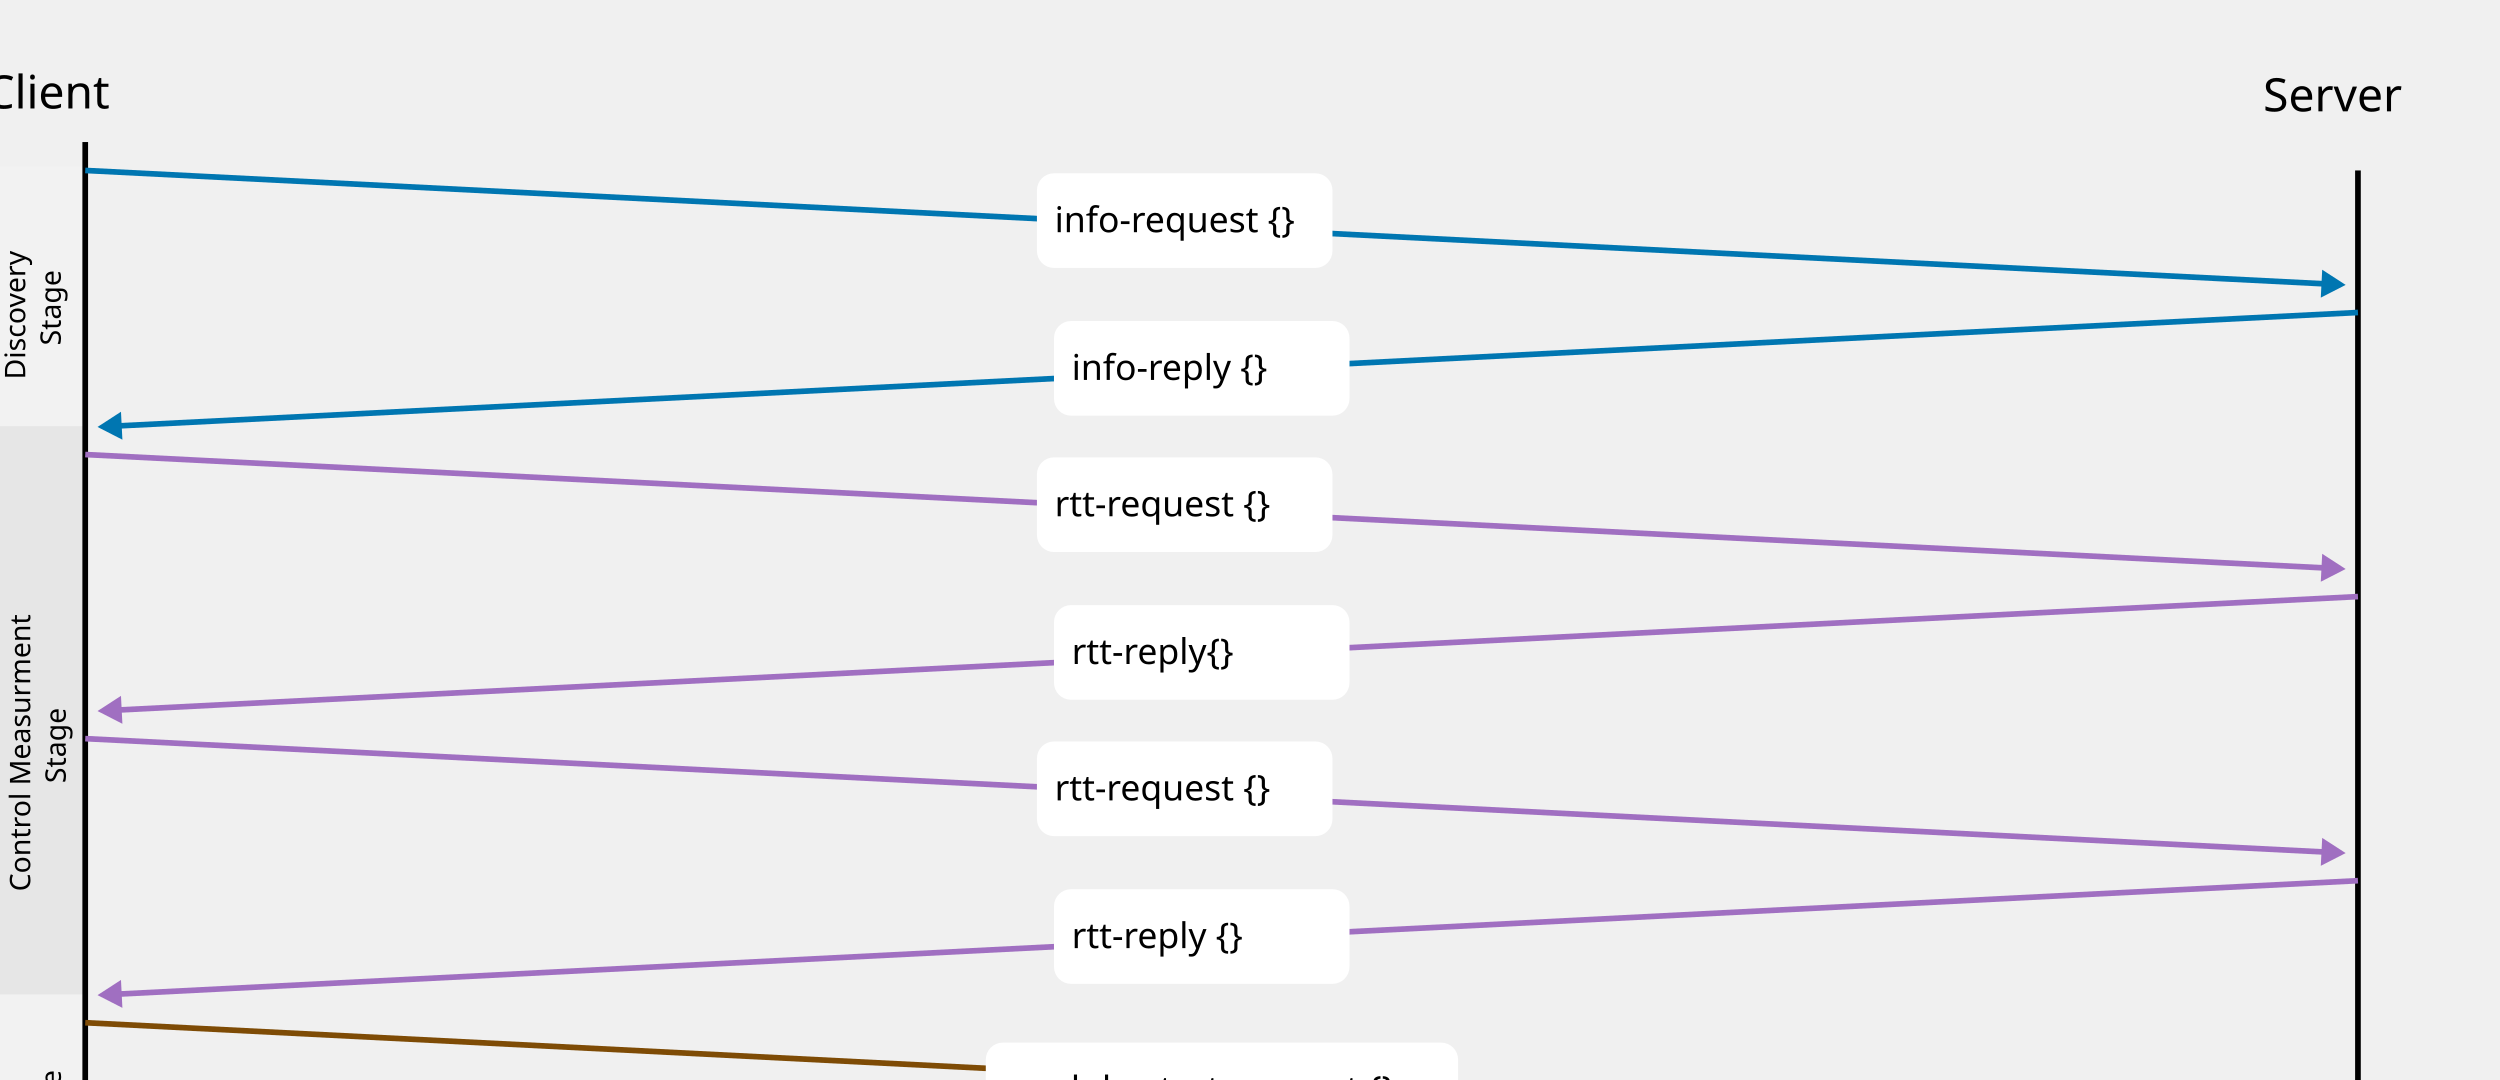
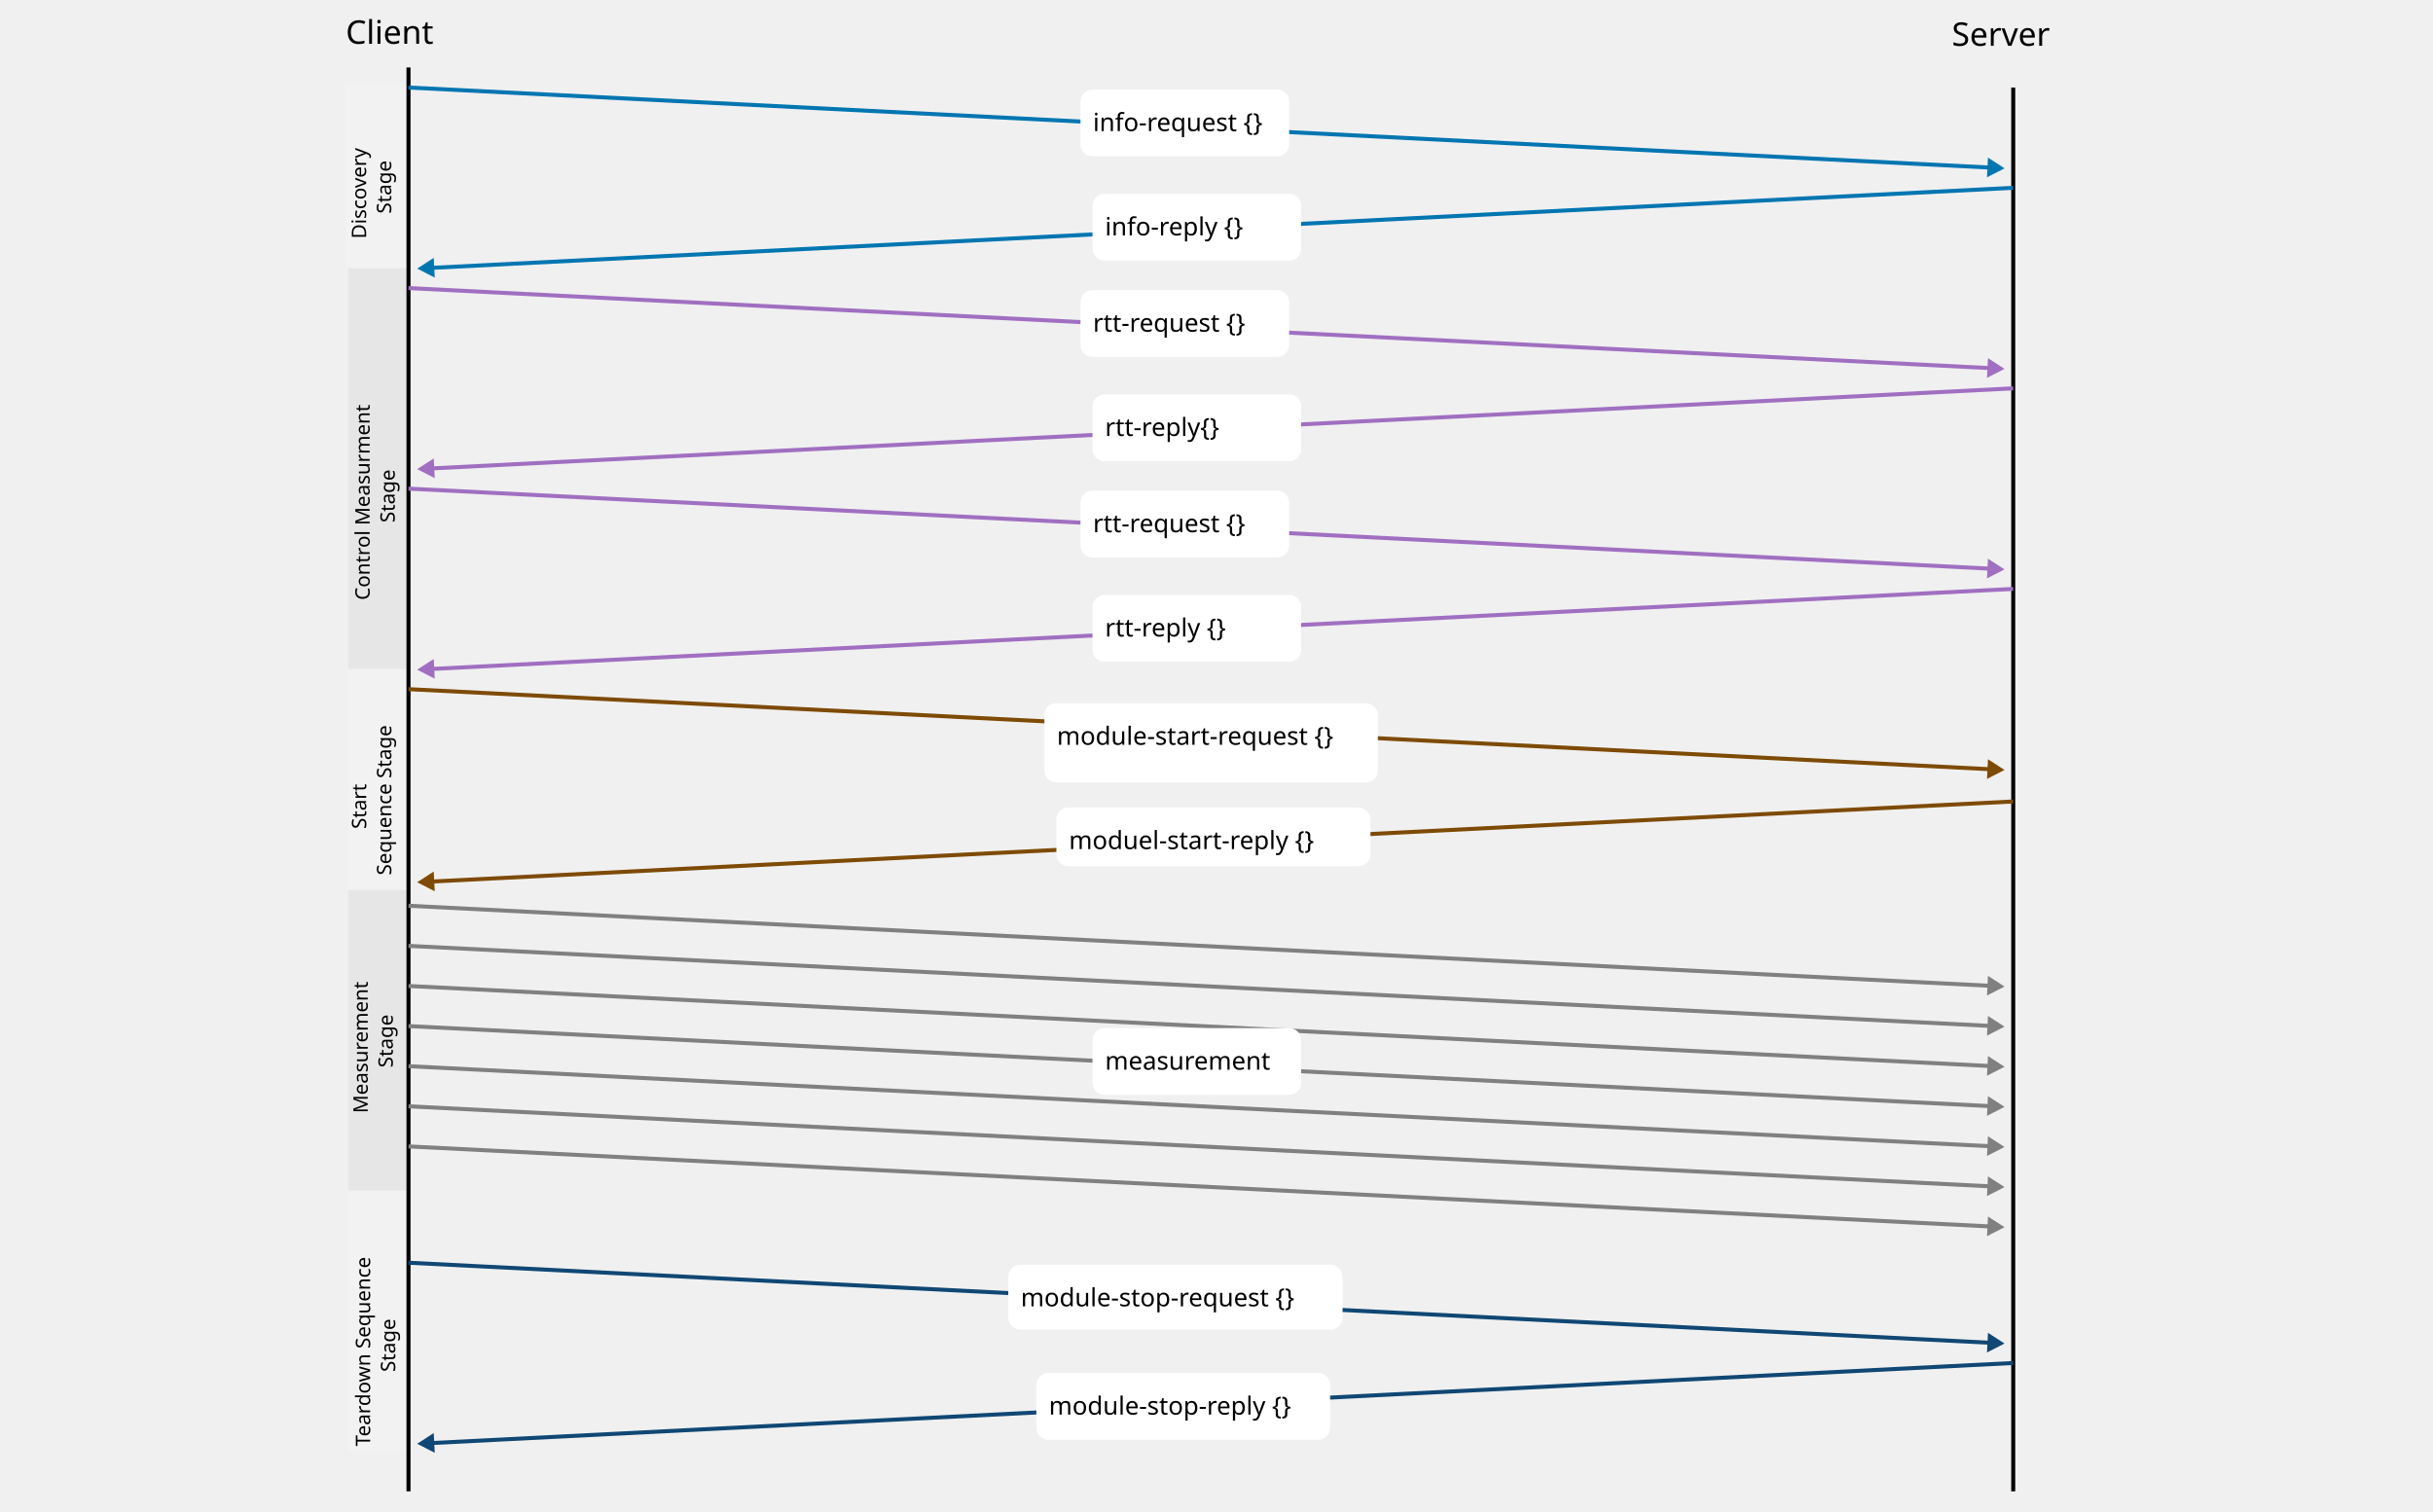
- <svg xmlns="http://www.w3.org/2000/svg" width="248.356mm" height="107.244mm" viewBox="0 0 880 380" id="svg2" version="1.1">
+ <svg xmlns="http://www.w3.org/2000/svg" width="342.313mm" height="212.667mm" viewBox="0 0 1212.918 753.543" id="svg2" version="1.1">
  <defs id="defs4">
    <marker orient="auto" refY="0" refX="0" id="marker5083" style="overflow:visible">
-       <path id="path5085" d="m 5.77,0 -8.65,5 0,-10 8.65,5 z" style="fill:#104774;fill-opacity:1;fill-rule:evenodd;stroke:#104774;stroke-width:1pt;stroke-opacity:1" transform="scale(0.4,0.4)" />
+       <path id="path5085" d="M 5.77,0 -2.88,5 V -5 Z" style="fill:#104774;fill-opacity:1;fill-rule:evenodd;stroke:#104774;stroke-width:1pt;stroke-opacity:1" transform="scale(0.4)" />
    </marker>
    <marker orient="auto" refY="0" refX="0" id="marker5057" style="overflow:visible">
-       <path id="path5059" d="m 5.77,0 -8.65,5 0,-10 8.65,5 z" style="fill:#7e4b05;fill-opacity:1;fill-rule:evenodd;stroke:#7e4b05;stroke-width:1pt;stroke-opacity:1" transform="scale(0.4,0.4)" />
+       <path id="path5059" d="M 5.77,0 -2.88,5 V -5 Z" style="fill:#7e4b05;fill-opacity:1;fill-rule:evenodd;stroke:#7e4b05;stroke-width:1pt;stroke-opacity:1" transform="scale(0.4)" />
    </marker>
    <marker orient="auto" refY="0" refX="0" id="marker5025" style="overflow:visible">
-       <path id="path5027" d="m 5.77,0 -8.65,5 0,-10 8.65,5 z" style="fill:#a06fc1;fill-opacity:1;fill-rule:evenodd;stroke:#a06fc1;stroke-width:1pt;stroke-opacity:1" transform="scale(0.4,0.4)" />
+       <path id="path5027" d="M 5.77,0 -2.88,5 V -5 Z" style="fill:#a06fc1;fill-opacity:1;fill-rule:evenodd;stroke:#a06fc1;stroke-width:1pt;stroke-opacity:1" transform="scale(0.4)" />
    </marker>
    <marker orient="auto" refY="0" refX="0" id="marker4924" style="overflow:visible">
-       <path id="path4926" d="m 5.77,0 -8.65,5 0,-10 8.65,5 z" style="fill:#a06fc1;fill-opacity:1;fill-rule:evenodd;stroke:#a06fc1;stroke-width:1pt;stroke-opacity:1" transform="scale(0.4,0.4)" />
+       <path id="path4926" d="M 5.77,0 -2.88,5 V -5 Z" style="fill:#a06fc1;fill-opacity:1;fill-rule:evenodd;stroke:#a06fc1;stroke-width:1pt;stroke-opacity:1" transform="scale(0.4)" />
    </marker>
    <marker orient="auto" refY="0" refX="0" id="marker4886" style="overflow:visible">
-       <path id="path4888" d="m 5.77,0 -8.65,5 0,-10 8.65,5 z" style="fill:#104774;fill-opacity:1;fill-rule:evenodd;stroke:#104774;stroke-width:1pt;stroke-opacity:1" transform="scale(0.4,0.4)" />
+       <path id="path4888" d="M 5.77,0 -2.88,5 V -5 Z" style="fill:#104774;fill-opacity:1;fill-rule:evenodd;stroke:#104774;stroke-width:1pt;stroke-opacity:1" transform="scale(0.4)" />
    </marker>
    <marker orient="auto" refY="0" refX="0" id="marker4856" style="overflow:visible">
-       <path id="path4858" d="m 5.77,0 -8.65,5 0,-10 8.65,5 z" style="fill:#808080;fill-opacity:1;fill-rule:evenodd;stroke:#808080;stroke-width:1pt;stroke-opacity:1" transform="scale(0.4,0.4)" />
+       <path id="path4858" d="M 5.77,0 -2.88,5 V -5 Z" style="fill:#808080;fill-opacity:1;fill-rule:evenodd;stroke:#808080;stroke-width:1pt;stroke-opacity:1" transform="scale(0.4)" />
    </marker>
    <marker style="overflow:visible" id="marker4836" refX="0" refY="0" orient="auto">
-       <path transform="scale(0.4,0.4)" style="fill:#808080;fill-opacity:1;fill-rule:evenodd;stroke:#808080;stroke-width:1pt;stroke-opacity:1" d="m 5.77,0 -8.65,5 0,-10 8.65,5 z" id="path4838" />
+       <path transform="scale(0.4)" style="fill:#808080;fill-opacity:1;fill-rule:evenodd;stroke:#808080;stroke-width:1pt;stroke-opacity:1" d="M 5.77,0 -2.88,5 V -5 Z" id="path4838" />
    </marker>
    <marker orient="auto" refY="0" refX="0" id="marker4816" style="overflow:visible">
-       <path id="path4818" d="m 5.77,0 -8.65,5 0,-10 8.65,5 z" style="fill:#808080;fill-opacity:1;fill-rule:evenodd;stroke:#808080;stroke-width:1pt;stroke-opacity:1" transform="scale(0.4,0.4)" />
+       <path id="path4818" d="M 5.77,0 -2.88,5 V -5 Z" style="fill:#808080;fill-opacity:1;fill-rule:evenodd;stroke:#808080;stroke-width:1pt;stroke-opacity:1" transform="scale(0.4)" />
    </marker>
    <marker style="overflow:visible" id="marker4796" refX="0" refY="0" orient="auto">
-       <path transform="scale(0.4,0.4)" style="fill:#808080;fill-opacity:1;fill-rule:evenodd;stroke:#808080;stroke-width:1pt;stroke-opacity:1" d="m 5.77,0 -8.65,5 0,-10 8.65,5 z" id="path4798" />
+       <path transform="scale(0.4)" style="fill:#808080;fill-opacity:1;fill-rule:evenodd;stroke:#808080;stroke-width:1pt;stroke-opacity:1" d="M 5.77,0 -2.88,5 V -5 Z" id="path4798" />
    </marker>
    <marker orient="auto" refY="0" refX="0" id="marker4776" style="overflow:visible">
-       <path id="path4778" d="m 5.77,0 -8.65,5 0,-10 8.65,5 z" style="fill:#808080;fill-opacity:1;fill-rule:evenodd;stroke:#808080;stroke-width:1pt;stroke-opacity:1" transform="scale(0.4,0.4)" />
+       <path id="path4778" d="M 5.77,0 -2.88,5 V -5 Z" style="fill:#808080;fill-opacity:1;fill-rule:evenodd;stroke:#808080;stroke-width:1pt;stroke-opacity:1" transform="scale(0.4)" />
    </marker>
    <marker style="overflow:visible" id="marker4756" refX="0" refY="0" orient="auto">
-       <path transform="scale(0.4,0.4)" style="fill:#808080;fill-opacity:1;fill-rule:evenodd;stroke:#808080;stroke-width:1pt;stroke-opacity:1" d="m 5.77,0 -8.65,5 0,-10 8.65,5 z" id="path4758" />
+       <path transform="scale(0.4)" style="fill:#808080;fill-opacity:1;fill-rule:evenodd;stroke:#808080;stroke-width:1pt;stroke-opacity:1" d="M 5.77,0 -2.88,5 V -5 Z" id="path4758" />
    </marker>
    <marker style="overflow:visible" id="marker4731" refX="0" refY="0" orient="auto">
-       <path transform="scale(0.4,0.4)" style="fill:#0076b1;fill-opacity:1;fill-rule:evenodd;stroke:#0076b1;stroke-width:1pt;stroke-opacity:1" d="m 5.77,0 -8.65,5 0,-10 8.65,5 z" id="path4733" />
+       <path transform="scale(0.4)" style="fill:#0076b1;fill-opacity:1;fill-rule:evenodd;stroke:#0076b1;stroke-width:1pt;stroke-opacity:1" d="M 5.77,0 -2.88,5 V -5 Z" id="path4733" />
    </marker>
    <marker orient="auto" refY="0" refX="0" id="marker4701" style="overflow:visible">
-       <path id="path4703" d="m 5.77,0 -8.65,5 0,-10 8.65,5 z" style="fill:#808080;fill-opacity:1;fill-rule:evenodd;stroke:#808080;stroke-width:1pt;stroke-opacity:1" transform="scale(0.4,0.4)" />
+       <path id="path4703" d="M 5.77,0 -2.88,5 V -5 Z" style="fill:#808080;fill-opacity:1;fill-rule:evenodd;stroke:#808080;stroke-width:1pt;stroke-opacity:1" transform="scale(0.4)" />
    </marker>
    <marker style="overflow:visible" id="marker4655" refX="0" refY="0" orient="auto">
-       <path transform="scale(0.4,0.4)" style="fill:#7e4b05;fill-opacity:1;fill-rule:evenodd;stroke:#7e4b05;stroke-width:1pt;stroke-opacity:1" d="m 5.77,0 -8.65,5 0,-10 8.65,5 z" id="path4657" />
+       <path transform="scale(0.4)" style="fill:#7e4b05;fill-opacity:1;fill-rule:evenodd;stroke:#7e4b05;stroke-width:1pt;stroke-opacity:1" d="M 5.77,0 -2.88,5 V -5 Z" id="path4657" />
    </marker>
    <marker orient="auto" refY="0" refX="0" id="marker4617" style="overflow:visible">
-       <path id="path4619" d="m 5.77,0 -8.65,5 0,-10 8.65,5 z" style="fill:#a06fc1;fill-opacity:1;fill-rule:evenodd;stroke:#a06fc1;stroke-width:1pt;stroke-opacity:1" transform="scale(0.4,0.4)" />
+       <path id="path4619" d="M 5.77,0 -2.88,5 V -5 Z" style="fill:#a06fc1;fill-opacity:1;fill-rule:evenodd;stroke:#a06fc1;stroke-width:1pt;stroke-opacity:1" transform="scale(0.4)" />
    </marker>
    <marker style="overflow:visible" id="marker4579" refX="0" refY="0" orient="auto">
-       <path transform="scale(0.4,0.4)" style="fill:#a06fc1;fill-opacity:1;fill-rule:evenodd;stroke:#a06fc1;stroke-width:1pt;stroke-opacity:1" d="m 5.77,0 -8.65,5 0,-10 8.65,5 z" id="path4581" />
+       <path transform="scale(0.4)" style="fill:#a06fc1;fill-opacity:1;fill-rule:evenodd;stroke:#a06fc1;stroke-width:1pt;stroke-opacity:1" d="M 5.77,0 -2.88,5 V -5 Z" id="path4581" />
    </marker>
    <marker style="overflow:visible" id="marker4455" refX="0" refY="0" orient="auto">
-       <path transform="scale(0.4,0.4)" style="fill:#0076b1;fill-opacity:1;fill-rule:evenodd;stroke:#0076b1;stroke-width:1pt;stroke-opacity:1" d="m 5.77,0 -8.65,5 0,-10 8.65,5 z" id="path4457" />
+       <path transform="scale(0.4)" style="fill:#0076b1;fill-opacity:1;fill-rule:evenodd;stroke:#0076b1;stroke-width:1pt;stroke-opacity:1" d="M 5.77,0 -2.88,5 V -5 Z" id="path4457" />
    </marker>
    <marker orient="auto" refY="0" refX="0" id="marker5339" style="overflow:visible">
-       <path id="path5341" d="m 5.77,0 -8.65,5 0,-10 8.65,5 z" style="fill:#0076b1;fill-opacity:1;fill-rule:evenodd;stroke:#0076b1;stroke-width:1pt;stroke-opacity:1" transform="scale(0.4,0.4)" />
+       <path id="path5341" d="M 5.77,0 -2.88,5 V -5 Z" style="fill:#0076b1;fill-opacity:1;fill-rule:evenodd;stroke:#0076b1;stroke-width:1pt;stroke-opacity:1" transform="scale(0.4)" />
    </marker>
    <marker orient="auto" refY="0" refX="0" id="marker4985" style="overflow:visible">
-       <path id="path4987" d="m 5.77,0 -8.65,5 0,-10 8.65,5 z" style="fill:#0076b1;fill-opacity:1;fill-rule:evenodd;stroke:#0076b1;stroke-width:1pt;stroke-opacity:1" transform="scale(0.4,0.4)" />
+       <path id="path4987" d="M 5.77,0 -2.88,5 V -5 Z" style="fill:#0076b1;fill-opacity:1;fill-rule:evenodd;stroke:#0076b1;stroke-width:1pt;stroke-opacity:1" transform="scale(0.4)" />
    </marker>
    <marker style="overflow:visible" id="marker4755" refX="0" refY="0" orient="auto">
-       <path transform="scale(0.4,0.4)" style="fill:#0076b1;fill-opacity:1;fill-rule:evenodd;stroke:#0076b1;stroke-width:1pt;stroke-opacity:1" d="m 5.77,0 -8.65,5 0,-10 8.65,5 z" id="path4757" />
+       <path transform="scale(0.4)" style="fill:#0076b1;fill-opacity:1;fill-rule:evenodd;stroke:#0076b1;stroke-width:1pt;stroke-opacity:1" d="M 5.77,0 -2.88,5 V -5 Z" id="path4757" />
    </marker>
  </defs>
-   <g id="layer1" transform="translate(-50,-312.3622)">
+   <g id="layer1" transform="translate(123.6466,-328.7156)">
    <rect y="922.362" x="50" height="130" width="30" id="rect5190" style="opacity:1;fill:#f2f2f2;fill-opacity:1;stroke:none;stroke-width:2;stroke-linecap:square;stroke-miterlimit:4;stroke-dasharray:none;stroke-dashoffset:0;stroke-opacity:1" />
    <rect style="opacity:1;fill:#e6e6e6;fill-opacity:1;stroke:none;stroke-width:2;stroke-linecap:square;stroke-miterlimit:4;stroke-dasharray:none;stroke-dashoffset:0;stroke-opacity:1" id="rect5127-9-8" width="30" height="150" x="50" y="772.362" />
    <rect style="opacity:1;fill:#f2f2f2;fill-opacity:1;stroke:none;stroke-width:2;stroke-linecap:square;stroke-miterlimit:4;stroke-dasharray:none;stroke-dashoffset:0;stroke-opacity:1" id="rect5127-9" width="30" height="110" x="50" y="662.362" />
    <rect style="opacity:1;fill:#e6e6e6;fill-opacity:1;stroke:none;stroke-width:2;stroke-linecap:square;stroke-miterlimit:4;stroke-dasharray:none;stroke-dashoffset:0;stroke-opacity:1" id="rect5127-4" width="30" height="200" x="50" y="462.362" />
    <rect style="opacity:1;fill:#f2f2f2;fill-opacity:1;stroke:none;stroke-width:2;stroke-linecap:square;stroke-miterlimit:4;stroke-dasharray:none;stroke-dashoffset:0;stroke-opacity:1" id="rect5127" width="31.01" height="91.228" x="48.99" y="371.134" />
-     <path style="fill:none;fill-rule:evenodd;stroke:#000000;stroke-width:2;stroke-linecap:butt;stroke-linejoin:miter;stroke-miterlimit:4;stroke-dasharray:none;stroke-opacity:1" d="m 80,362.362 0,710" id="path4138" />
-     <path style="fill:none;fill-rule:evenodd;stroke:#000000;stroke-width:2;stroke-linecap:butt;stroke-linejoin:miter;stroke-miterlimit:4;stroke-dasharray:none;stroke-opacity:1" d="m 880,372.362 0,700" id="path4138-0" />
-     <text xml:space="preserve" style="font-style:normal;font-weight:normal;font-size:16.25px;line-height:125%;font-family:Sans;text-align:center;letter-spacing:0px;word-spacing:0px;text-anchor:middle;fill:#000000;fill-opacity:1;stroke:none;stroke-width:1px;stroke-linecap:butt;stroke-linejoin:miter;stroke-opacity:1" x="81.52" y="350.545" id="text4161">
-       <tspan id="tspan4163" x="81.52" y="350.545">Client</tspan>
-       <tspan x="81.52" y="370.857" id="tspan4165" />
+     <path style="fill:none;fill-rule:evenodd;stroke:#000000;stroke-width:2;stroke-linecap:butt;stroke-linejoin:miter;stroke-miterlimit:4;stroke-dasharray:none;stroke-opacity:1" d="M 80,362.362 V 1072.362" id="path4138" />
+     <path style="fill:none;fill-rule:evenodd;stroke:#000000;stroke-width:2;stroke-linecap:butt;stroke-linejoin:miter;stroke-miterlimit:4;stroke-dasharray:none;stroke-opacity:1" d="m 880,372.362 v 700" id="path4138-0" />
+     <text xml:space="preserve" style="font-style:normal;font-weight:normal;line-height:0%;font-family:sans-serif;text-align:center;letter-spacing:0px;word-spacing:0px;text-anchor:middle;fill:#000000;fill-opacity:1;stroke:none;stroke-width:1px;stroke-linecap:butt;stroke-linejoin:miter;stroke-opacity:1" x="81.52" y="350.545" id="text4161">
+       <tspan id="tspan4163" x="81.52" y="350.545" style="font-size:16.25px;line-height:1.25;font-family:sans-serif">Client</tspan>
+       <tspan x="84.107" y="370.857" id="tspan4165" style="font-size:16.25px;line-height:1.25;font-family:sans-serif"> </tspan>
    </text>
-     <text xml:space="preserve" style="font-style:normal;font-weight:normal;font-size:16.25px;line-height:125%;font-family:Sans;text-align:center;letter-spacing:0px;word-spacing:0px;text-anchor:middle;fill:#000000;fill-opacity:1;stroke:none;stroke-width:1px;stroke-linecap:butt;stroke-linejoin:miter;stroke-opacity:1" x="881.642" y="351.555" id="text4173">
-       <tspan x="881.642" y="351.555" id="tspan4177">Server</tspan>
+     <text xml:space="preserve" style="font-style:normal;font-weight:normal;line-height:0%;font-family:sans-serif;text-align:center;letter-spacing:0px;word-spacing:0px;text-anchor:middle;fill:#000000;fill-opacity:1;stroke:none;stroke-width:1px;stroke-linecap:butt;stroke-linejoin:miter;stroke-opacity:1" x="881.642" y="351.555" id="text4173">
+       <tspan x="881.642" y="351.555" id="tspan4177" style="font-size:16.25px;line-height:1.25;font-family:sans-serif">Server</tspan>
    </text>
    <path style="fill:none;fill-rule:evenodd;stroke:#0076b1;stroke-width:2;stroke-linecap:butt;stroke-linejoin:miter;stroke-miterlimit:4;stroke-dasharray:none;stroke-opacity:1;marker-end:url(#marker5339)" d="m 80,372.362 790,40" id="path4517" />
    <rect ry="5" rx="5" y="374.362" x="416" height="31.315" width="102.025" id="rect4711" style="opacity:1;fill:#ffffff;fill-opacity:1;stroke:#ffffff;stroke-width:2;stroke-linecap:square;stroke-miterlimit:4;stroke-dasharray:none;stroke-dashoffset:0;stroke-opacity:1" />
-     <text id="text4713" y="394.098" x="421.238" style="font-style:normal;font-weight:normal;font-size:12.5px;line-height:125%;font-family:Sans;letter-spacing:0px;word-spacing:0px;fill:#000000;fill-opacity:1;stroke:none;stroke-width:1px;stroke-linecap:butt;stroke-linejoin:miter;stroke-opacity:1" xml:space="preserve">
-       <tspan id="tspan4717" y="394.098" x="421.238">info-request {}</tspan>
+     <text id="text4713" y="394.098" x="421.238" style="font-style:normal;font-weight:normal;line-height:0%;font-family:sans-serif;letter-spacing:0px;word-spacing:0px;fill:#000000;fill-opacity:1;stroke:none;stroke-width:1px;stroke-linecap:butt;stroke-linejoin:miter;stroke-opacity:1" xml:space="preserve">
+       <tspan id="tspan4717" y="394.098" x="421.238" style="font-size:12.5px;line-height:1.25;font-family:sans-serif">info-request {}</tspan>
    </text>
    <path id="path4443" d="m 880,422.362 -790,40" style="fill:none;fill-rule:evenodd;stroke:#0076b1;stroke-width:2;stroke-linecap:butt;stroke-linejoin:miter;stroke-miterlimit:4;stroke-dasharray:none;stroke-opacity:1;marker-end:url(#marker4455)" />
    <rect style="opacity:1;fill:#ffffff;fill-opacity:1;stroke:#ffffff;stroke-width:2;stroke-linecap:square;stroke-miterlimit:4;stroke-dasharray:none;stroke-dashoffset:0;stroke-opacity:1" id="rect4551" width="102.025" height="31.315" x="422" y="426.362" rx="5" ry="5" />
-     <text xml:space="preserve" style="font-style:normal;font-weight:normal;font-size:12.5px;line-height:125%;font-family:Sans;letter-spacing:0px;word-spacing:0px;fill:#000000;fill-opacity:1;stroke:none;stroke-width:1px;stroke-linecap:butt;stroke-linejoin:miter;stroke-opacity:1" x="427.238" y="446.098" id="text4553">
-       <tspan x="427.238" y="446.098" id="tspan4555">info-reply {}</tspan>
+     <text xml:space="preserve" style="font-style:normal;font-weight:normal;line-height:0%;font-family:sans-serif;letter-spacing:0px;word-spacing:0px;fill:#000000;fill-opacity:1;stroke:none;stroke-width:1px;stroke-linecap:butt;stroke-linejoin:miter;stroke-opacity:1" x="427.238" y="446.098" id="text4553">
+       <tspan x="427.238" y="446.098" id="tspan4555" style="font-size:12.5px;line-height:1.25;font-family:sans-serif">info-reply {}</tspan>
    </text>
    <path id="path4557" d="m 80,472.362 790,40" style="fill:#a06fc1;fill-rule:evenodd;stroke:#a06fc1;stroke-width:2;stroke-linecap:butt;stroke-linejoin:miter;stroke-miterlimit:4;stroke-dasharray:none;stroke-opacity:1;marker-end:url(#marker4579)" />
    <rect style="opacity:1;fill:#ffffff;fill-opacity:1;stroke:#ffffff;stroke-width:2;stroke-linecap:square;stroke-miterlimit:4;stroke-dasharray:none;stroke-dashoffset:0;stroke-opacity:1" id="rect4561" width="102.025" height="31.315" x="416" y="474.362" rx="5" ry="5" />
-     <text xml:space="preserve" style="font-style:normal;font-weight:normal;font-size:12.5px;line-height:125%;font-family:Sans;letter-spacing:0px;word-spacing:0px;fill:#000000;fill-opacity:1;stroke:none;stroke-width:1px;stroke-linecap:butt;stroke-linejoin:miter;stroke-opacity:1" x="421.238" y="494.098" id="text4563">
-       <tspan x="421.238" y="494.098" id="tspan4565">rtt-request {}</tspan>
+     <text xml:space="preserve" style="font-style:normal;font-weight:normal;line-height:0%;font-family:sans-serif;letter-spacing:0px;word-spacing:0px;fill:#000000;fill-opacity:1;stroke:none;stroke-width:1px;stroke-linecap:butt;stroke-linejoin:miter;stroke-opacity:1" x="421.238" y="494.098" id="text4563">
+       <tspan x="421.238" y="494.098" id="tspan4565" style="font-size:12.5px;line-height:1.25;font-family:sans-serif">rtt-request {}</tspan>
    </text>
    <path style="fill:#a06fc1;fill-rule:evenodd;stroke:#a06fc1;stroke-width:2;stroke-linecap:butt;stroke-linejoin:miter;stroke-miterlimit:4;stroke-dasharray:none;stroke-opacity:1;marker-end:url(#marker5025)" d="m 880,522.362 -790,40" id="path4567" />
    <rect ry="5" rx="5" y="526.362" x="422" height="31.315" width="102.025" id="rect4571" style="opacity:1;fill:#ffffff;fill-opacity:1;stroke:#ffffff;stroke-width:2;stroke-linecap:square;stroke-miterlimit:4;stroke-dasharray:none;stroke-dashoffset:0;stroke-opacity:1" />
-     <text id="text4573" y="546.098" x="427.238" style="font-style:normal;font-weight:normal;font-size:12.5px;line-height:125%;font-family:Sans;letter-spacing:0px;word-spacing:0px;fill:#000000;fill-opacity:1;stroke:none;stroke-width:1px;stroke-linecap:butt;stroke-linejoin:miter;stroke-opacity:1" xml:space="preserve">
-       <tspan id="tspan4575" y="546.098" x="427.238">rtt-reply{}</tspan>
+     <text id="text4573" y="546.098" x="427.238" style="font-style:normal;font-weight:normal;line-height:0%;font-family:sans-serif;letter-spacing:0px;word-spacing:0px;fill:#000000;fill-opacity:1;stroke:none;stroke-width:1px;stroke-linecap:butt;stroke-linejoin:miter;stroke-opacity:1" xml:space="preserve">
+       <tspan id="tspan4575" y="546.098" x="427.238" style="font-size:12.5px;line-height:1.25;font-family:sans-serif">rtt-reply{}</tspan>
    </text>
    <path style="fill:#a06fc1;fill-rule:evenodd;stroke:#a06fc1;stroke-width:2;stroke-linecap:butt;stroke-linejoin:miter;stroke-miterlimit:4;stroke-dasharray:none;stroke-opacity:1;marker-end:url(#marker4617)" d="m 80,572.362 790,40" id="path4595" />
    <rect ry="5" rx="5" y="574.362" x="416" height="31.315" width="102.025" id="rect4599" style="opacity:1;fill:#ffffff;fill-opacity:1;stroke:#ffffff;stroke-width:2;stroke-linecap:square;stroke-miterlimit:4;stroke-dasharray:none;stroke-dashoffset:0;stroke-opacity:1" />
-     <text id="text4601" y="594.098" x="421.238" style="font-style:normal;font-weight:normal;font-size:12.5px;line-height:125%;font-family:Sans;letter-spacing:0px;word-spacing:0px;fill:#000000;fill-opacity:1;stroke:none;stroke-width:1px;stroke-linecap:butt;stroke-linejoin:miter;stroke-opacity:1" xml:space="preserve">
-       <tspan id="tspan4603" y="594.098" x="421.238">rtt-request {}</tspan>
+     <text id="text4601" y="594.098" x="421.238" style="font-style:normal;font-weight:normal;line-height:0%;font-family:sans-serif;letter-spacing:0px;word-spacing:0px;fill:#000000;fill-opacity:1;stroke:none;stroke-width:1px;stroke-linecap:butt;stroke-linejoin:miter;stroke-opacity:1" xml:space="preserve">
+       <tspan id="tspan4603" y="594.098" x="421.238" style="font-size:12.5px;line-height:1.25;font-family:sans-serif">rtt-request {}</tspan>
    </text>
    <path id="path4605" d="m 880,622.362 -790,40" style="fill:#a06fc1;fill-rule:evenodd;stroke:#a06fc1;stroke-width:2;stroke-linecap:butt;stroke-linejoin:miter;stroke-miterlimit:4;stroke-dasharray:none;stroke-opacity:1;marker-end:url(#marker4924)" />
    <rect style="opacity:1;fill:#ffffff;fill-opacity:1;stroke:#ffffff;stroke-width:2;stroke-linecap:square;stroke-miterlimit:4;stroke-dasharray:none;stroke-dashoffset:0;stroke-opacity:1" id="rect4609" width="102.025" height="31.315" x="422" y="626.362" rx="5" ry="5" />
-     <text xml:space="preserve" style="font-style:normal;font-weight:normal;font-size:12.5px;line-height:125%;font-family:Sans;letter-spacing:0px;word-spacing:0px;fill:#000000;fill-opacity:1;stroke:none;stroke-width:1px;stroke-linecap:butt;stroke-linejoin:miter;stroke-opacity:1" x="427.238" y="646.098" id="text4611">
-       <tspan x="427.238" y="646.098" id="tspan4613">rtt-reply {}</tspan>
+     <text xml:space="preserve" style="font-style:normal;font-weight:normal;line-height:0%;font-family:sans-serif;letter-spacing:0px;word-spacing:0px;fill:#000000;fill-opacity:1;stroke:none;stroke-width:1px;stroke-linecap:butt;stroke-linejoin:miter;stroke-opacity:1" x="427.238" y="646.098" id="text4611">
+       <tspan x="427.238" y="646.098" id="tspan4613" style="font-size:12.5px;line-height:1.25;font-family:sans-serif">rtt-reply {}</tspan>
    </text>
    <path id="path4633" d="m 80,672.362 790,40" style="fill:#7e4b05;fill-rule:evenodd;stroke:#7e4b05;stroke-width:2;stroke-linecap:butt;stroke-linejoin:miter;stroke-miterlimit:4;stroke-dasharray:none;stroke-opacity:1;marker-end:url(#marker4655)" />
    <rect style="opacity:1;fill:#ffffff;fill-opacity:1;stroke:#ffffff;stroke-width:2;stroke-linecap:square;stroke-miterlimit:4;stroke-dasharray:none;stroke-dashoffset:0;stroke-opacity:1" id="rect4637" width="164.251" height="37.519" x="398" y="680.362" rx="5" ry="5" />
-     <text xml:space="preserve" style="font-style:normal;font-weight:normal;font-size:12.5px;line-height:125%;font-family:Sans;letter-spacing:0px;word-spacing:0px;fill:#000000;fill-opacity:1;stroke:none;stroke-width:1px;stroke-linecap:butt;stroke-linejoin:miter;stroke-opacity:1" x="403.238" y="700.098" id="text4639">
-       <tspan x="403.238" y="700.098" id="tspan4641">module-start-request {}</tspan>
+     <text xml:space="preserve" style="font-style:normal;font-weight:normal;line-height:0%;font-family:sans-serif;letter-spacing:0px;word-spacing:0px;fill:#000000;fill-opacity:1;stroke:none;stroke-width:1px;stroke-linecap:butt;stroke-linejoin:miter;stroke-opacity:1" x="403.238" y="700.098" id="text4639">
+       <tspan x="403.238" y="700.098" id="tspan4641" style="font-size:12.5px;line-height:1.25;font-family:sans-serif">module-start-request {}</tspan>
    </text>
    <path style="fill:#7e4b05;fill-rule:evenodd;stroke:#7e4b05;stroke-width:2;stroke-linecap:butt;stroke-linejoin:miter;stroke-miterlimit:4;stroke-dasharray:none;stroke-opacity:1;marker-end:url(#marker5057)" d="m 880,728.362 -790,40" id="path4643" />
    <rect ry="5" rx="5" y="732.362" x="404" height="27.274" width="154.553" id="rect4647" style="opacity:1;fill:#ffffff;fill-opacity:1;stroke:#ffffff;stroke-width:2;stroke-linecap:square;stroke-miterlimit:4;stroke-dasharray:none;stroke-dashoffset:0;stroke-opacity:1" />
-     <text id="text4649" y="752.098" x="409.238" style="font-style:normal;font-weight:normal;font-size:12.5px;line-height:125%;font-family:Sans;letter-spacing:0px;word-spacing:0px;fill:#000000;fill-opacity:1;stroke:none;stroke-width:1px;stroke-linecap:butt;stroke-linejoin:miter;stroke-opacity:1" xml:space="preserve">
-       <tspan id="tspan4651" y="752.098" x="409.238">moduel-start-reply {}</tspan>
+     <text id="text4649" y="752.098" x="409.238" style="font-style:normal;font-weight:normal;line-height:0%;font-family:sans-serif;letter-spacing:0px;word-spacing:0px;fill:#000000;fill-opacity:1;stroke:none;stroke-width:1px;stroke-linecap:butt;stroke-linejoin:miter;stroke-opacity:1" xml:space="preserve">
+       <tspan id="tspan4651" y="752.098" x="409.238" style="font-size:12.5px;line-height:1.25;font-family:sans-serif">moduel-start-reply {}</tspan>
    </text>
    <path style="fill:#808080;fill-rule:evenodd;stroke:#808080;stroke-width:2;stroke-linecap:butt;stroke-linejoin:miter;stroke-miterlimit:4;stroke-dasharray:none;stroke-opacity:1;marker-end:url(#marker4701)" d="m 80,780.362 790,40" id="path4689" />
    <path id="path4743" d="m 80,800.362 790,40" style="fill:#808080;fill-rule:evenodd;stroke:#808080;stroke-width:2;stroke-linecap:butt;stroke-linejoin:miter;stroke-miterlimit:4;stroke-dasharray:none;stroke-opacity:1;marker-end:url(#marker4756)" />
    <path style="fill:#808080;fill-rule:evenodd;stroke:#808080;stroke-width:2;stroke-linecap:butt;stroke-linejoin:miter;stroke-miterlimit:4;stroke-dasharray:none;stroke-opacity:1;marker-end:url(#marker4776)" d="m 80,820.362 790,40" id="path4764" />
    <path id="path4784" d="m 80,840.362 790,40" style="fill:#808080;fill-rule:evenodd;stroke:#808080;stroke-width:2;stroke-linecap:butt;stroke-linejoin:miter;stroke-miterlimit:4;stroke-dasharray:none;stroke-opacity:1;marker-end:url(#marker4796)" />
    <path style="fill:#808080;fill-rule:evenodd;stroke:#808080;stroke-width:2;stroke-linecap:butt;stroke-linejoin:miter;stroke-miterlimit:4;stroke-dasharray:none;stroke-opacity:1;marker-end:url(#marker4816)" d="m 80,860.362 790,40" id="path4804" />
    <path id="path4824" d="m 80,880.362 790,40" style="fill:#808080;fill-rule:evenodd;stroke:#808080;stroke-width:2;stroke-linecap:butt;stroke-linejoin:miter;stroke-miterlimit:4;stroke-dasharray:none;stroke-opacity:1;marker-end:url(#marker4836)" />
    <path style="fill:#808080;fill-rule:evenodd;stroke:#808080;stroke-width:2;stroke-linecap:butt;stroke-linejoin:miter;stroke-miterlimit:4;stroke-dasharray:none;stroke-opacity:1;marker-end:url(#marker4856)" d="m 80,900.362 790,40" id="path4844" />
    <path style="fill:#104774;fill-rule:evenodd;stroke:#104774;stroke-width:2;stroke-linecap:butt;stroke-linejoin:miter;stroke-miterlimit:4;stroke-dasharray:none;stroke-opacity:1;marker-end:url(#marker4886)" d="m 80,958.362 790,40" id="path4864" />
    <rect ry="5" rx="5" y="960.362" x="380" height="30.305" width="164.655" id="rect4868" style="opacity:1;fill:#ffffff;fill-opacity:1;stroke:#ffffff;stroke-width:2;stroke-linecap:square;stroke-miterlimit:4;stroke-dasharray:none;stroke-dashoffset:0;stroke-opacity:1" />
-     <text id="text4870" y="980.098" x="385.238" style="font-style:normal;font-weight:normal;font-size:12.5px;line-height:125%;font-family:Sans;letter-spacing:0px;word-spacing:0px;fill:#000000;fill-opacity:1;stroke:none;stroke-width:1px;stroke-linecap:butt;stroke-linejoin:miter;stroke-opacity:1" xml:space="preserve">
-       <tspan id="tspan4872" y="980.098" x="385.238">module-stop-request {}</tspan>
+     <text id="text4870" y="980.098" x="385.238" style="font-style:normal;font-weight:normal;line-height:0%;font-family:sans-serif;letter-spacing:0px;word-spacing:0px;fill:#000000;fill-opacity:1;stroke:none;stroke-width:1px;stroke-linecap:butt;stroke-linejoin:miter;stroke-opacity:1" xml:space="preserve">
+       <tspan id="tspan4872" y="980.098" x="385.238" style="font-size:12.5px;line-height:1.25;font-family:sans-serif">module-stop-request {}</tspan>
    </text>
    <path id="path4874" d="m 880,1008.362 -790,40" style="fill:#104774;fill-rule:evenodd;stroke:#104774;stroke-width:2;stroke-linecap:butt;stroke-linejoin:miter;stroke-miterlimit:4;stroke-dasharray:none;stroke-opacity:1;marker-end:url(#marker5083)" />
    <rect style="opacity:1;fill:#ffffff;fill-opacity:1;stroke:#ffffff;stroke-width:2;stroke-linecap:square;stroke-miterlimit:4;stroke-dasharray:none;stroke-dashoffset:0;stroke-opacity:1" id="rect4878" width="144.452" height="31.315" x="394" y="1014.362" rx="5" ry="5" />
-     <text xml:space="preserve" style="font-style:normal;font-weight:normal;font-size:12.5px;line-height:125%;font-family:Sans;letter-spacing:0px;word-spacing:0px;fill:#000000;fill-opacity:1;stroke:none;stroke-width:1px;stroke-linecap:butt;stroke-linejoin:miter;stroke-opacity:1" x="399.238" y="1034.098" id="text4880">
-       <tspan x="399.238" y="1034.098" id="tspan4882">module-stop-reply {}</tspan>
+     <text xml:space="preserve" style="font-style:normal;font-weight:normal;line-height:0%;font-family:sans-serif;letter-spacing:0px;word-spacing:0px;fill:#000000;fill-opacity:1;stroke:none;stroke-width:1px;stroke-linecap:butt;stroke-linejoin:miter;stroke-opacity:1" x="399.238" y="1034.098" id="text4880">
+       <tspan x="399.238" y="1034.098" id="tspan4882" style="font-size:12.5px;line-height:1.25;font-family:sans-serif">module-stop-reply {}</tspan>
    </text>
    <rect style="opacity:1;fill:#ffffff;fill-opacity:1;stroke:#ffffff;stroke-width:2;stroke-linecap:square;stroke-miterlimit:4;stroke-dasharray:none;stroke-dashoffset:0;stroke-opacity:1" id="rect4981" width="102.025" height="31.315" x="422" y="842.362" rx="5" ry="5" />
-     <text xml:space="preserve" style="font-style:normal;font-weight:normal;font-size:12.5px;line-height:125%;font-family:Sans;letter-spacing:0px;word-spacing:0px;fill:#000000;fill-opacity:1;stroke:none;stroke-width:1px;stroke-linecap:butt;stroke-linejoin:miter;stroke-opacity:1" x="427.238" y="862.098" id="text4983">
-       <tspan x="427.238" y="862.098" id="tspan4985">measurement</tspan>
+     <text xml:space="preserve" style="font-style:normal;font-weight:normal;line-height:0%;font-family:sans-serif;letter-spacing:0px;word-spacing:0px;fill:#000000;fill-opacity:1;stroke:none;stroke-width:1px;stroke-linecap:butt;stroke-linejoin:miter;stroke-opacity:1" x="427.238" y="862.098" id="text4983">
+       <tspan x="427.238" y="862.098" id="tspan4985" style="font-size:12.5px;line-height:1.25;font-family:sans-serif">measurement</tspan>
    </text>
-     <text xml:space="preserve" style="font-style:normal;font-weight:normal;font-size:10px;line-height:125%;font-family:Sans;text-align:center;letter-spacing:0px;word-spacing:0px;text-anchor:middle;fill:#000000;fill-opacity:1;stroke:none;stroke-width:1px;stroke-linecap:butt;stroke-linejoin:miter;stroke-opacity:1" x="-414.191" y="58.884" id="text5097" transform="matrix(0,-1,1,0,0,0)">
-       <tspan id="tspan5099" x="-414.191" y="58.884">Discovery</tspan>
-       <tspan x="-414.191" y="71.384" id="tspan5125">Stage</tspan>
+     <text xml:space="preserve" style="font-style:normal;font-weight:normal;line-height:0%;font-family:sans-serif;text-align:center;letter-spacing:0px;word-spacing:0px;text-anchor:middle;fill:#000000;fill-opacity:1;stroke:none;stroke-width:1px;stroke-linecap:butt;stroke-linejoin:miter;stroke-opacity:1" x="-414.191" y="58.884" id="text5097" transform="rotate(-90)">
+       <tspan id="tspan5099" x="-414.191" y="58.884" style="font-size:10px;line-height:1.25;font-family:sans-serif">Discovery</tspan>
+       <tspan x="-414.191" y="71.384" id="tspan5125" style="font-size:10px;line-height:1.25;font-family:sans-serif">Stage</tspan>
    </text>
-     <text xml:space="preserve" style="font-style:normal;font-weight:normal;font-size:10px;line-height:125%;font-family:Sans;text-align:center;letter-spacing:0px;word-spacing:0px;text-anchor:middle;fill:#000000;fill-opacity:1;stroke:none;stroke-width:1px;stroke-linecap:butt;stroke-linejoin:miter;stroke-opacity:1" x="-568.265" y="60.639" id="text5101" transform="matrix(0,-1,1,0,0,0)">
-       <tspan id="tspan5103" x="-568.265" y="60.639">Control Measurment</tspan>
-       <tspan x="-568.265" y="73.139" id="tspan5119">Stage</tspan>
+     <text xml:space="preserve" style="font-style:normal;font-weight:normal;line-height:0%;font-family:sans-serif;text-align:center;letter-spacing:0px;word-spacing:0px;text-anchor:middle;fill:#000000;fill-opacity:1;stroke:none;stroke-width:1px;stroke-linecap:butt;stroke-linejoin:miter;stroke-opacity:1" x="-568.265" y="60.639" id="text5101" transform="rotate(-90)">
+       <tspan id="tspan5103" x="-568.265" y="60.639" style="font-size:10px;line-height:1.25;font-family:sans-serif">Control Measurment</tspan>
+       <tspan x="-568.265" y="73.139" id="tspan5119" style="font-size:10px;line-height:1.25;font-family:sans-serif">Stage</tspan>
    </text>
-     <text xml:space="preserve" style="font-style:normal;font-weight:normal;font-size:10px;line-height:125%;font-family:Sans;text-align:center;letter-spacing:0px;word-spacing:0px;text-anchor:middle;fill:#000000;fill-opacity:1;stroke:none;stroke-width:1px;stroke-linecap:butt;stroke-linejoin:miter;stroke-opacity:1" x="-719.923" y="58.934" id="text5105" transform="matrix(0,-1,1,0,0,0)">
-       <tspan id="tspan5107" x="-719.923" y="58.934">Start</tspan>
-       <tspan x="-719.923" y="71.434" id="tspan5117">Sequence Stage</tspan>
+     <text xml:space="preserve" style="font-style:normal;font-weight:normal;line-height:0%;font-family:sans-serif;text-align:center;letter-spacing:0px;word-spacing:0px;text-anchor:middle;fill:#000000;fill-opacity:1;stroke:none;stroke-width:1px;stroke-linecap:butt;stroke-linejoin:miter;stroke-opacity:1" x="-719.923" y="58.934" id="text5105" transform="rotate(-90)">
+       <tspan id="tspan5107" x="-719.923" y="58.934" style="font-size:10px;line-height:1.25;font-family:sans-serif">Start</tspan>
+       <tspan x="-719.923" y="71.434" id="tspan5117" style="font-size:10px;line-height:1.25;font-family:sans-serif">Sequence Stage</tspan>
    </text>
-     <text xml:space="preserve" style="font-style:normal;font-weight:normal;font-size:10px;line-height:125%;font-family:Sans;text-align:center;letter-spacing:0px;word-spacing:0px;text-anchor:middle;fill:#000000;fill-opacity:1;stroke:none;stroke-width:1px;stroke-linecap:butt;stroke-linejoin:miter;stroke-opacity:1" x="-991.753" y="60.889" id="text5109" transform="matrix(0,-1,1,0,0,0)">
-       <tspan id="tspan5111" x="-991.753" y="60.889">Teardown Sequence</tspan>
-       <tspan x="-991.753" y="73.389" id="tspan5121">Stage</tspan>
+     <text xml:space="preserve" style="font-style:normal;font-weight:normal;line-height:0%;font-family:sans-serif;text-align:center;letter-spacing:0px;word-spacing:0px;text-anchor:middle;fill:#000000;fill-opacity:1;stroke:none;stroke-width:1px;stroke-linecap:butt;stroke-linejoin:miter;stroke-opacity:1" x="-991.753" y="60.889" id="text5109" transform="rotate(-90)">
+       <tspan id="tspan5111" x="-991.753" y="60.889" style="font-size:10px;line-height:1.25;font-family:sans-serif">Teardown Sequence</tspan>
+       <tspan x="-991.753" y="73.389" id="tspan5121" style="font-size:10px;line-height:1.25;font-family:sans-serif">Stage</tspan>
    </text>
-     <text xml:space="preserve" style="font-style:normal;font-weight:normal;font-size:10px;line-height:125%;font-family:Sans;text-align:center;letter-spacing:0px;word-spacing:0px;text-anchor:middle;fill:#000000;fill-opacity:1;stroke:none;stroke-width:1px;stroke-linecap:butt;stroke-linejoin:miter;stroke-opacity:1" x="-840.036" y="59.67" id="text5113" transform="matrix(0,-1,1,0,0,0)">
-       <tspan id="tspan5115" x="-840.036" y="59.67">Measurement</tspan>
-       <tspan x="-840.036" y="72.17" id="tspan5123">Stage</tspan>
+     <text xml:space="preserve" style="font-style:normal;font-weight:normal;line-height:0%;font-family:sans-serif;text-align:center;letter-spacing:0px;word-spacing:0px;text-anchor:middle;fill:#000000;fill-opacity:1;stroke:none;stroke-width:1px;stroke-linecap:butt;stroke-linejoin:miter;stroke-opacity:1" x="-840.036" y="59.67" id="text5113" transform="rotate(-90)">
+       <tspan id="tspan5115" x="-840.036" y="59.67" style="font-size:10px;line-height:1.25;font-family:sans-serif">Measurement</tspan>
+       <tspan x="-840.036" y="72.17" id="tspan5123" style="font-size:10px;line-height:1.25;font-family:sans-serif">Stage</tspan>
    </text>
  </g>
</svg>
